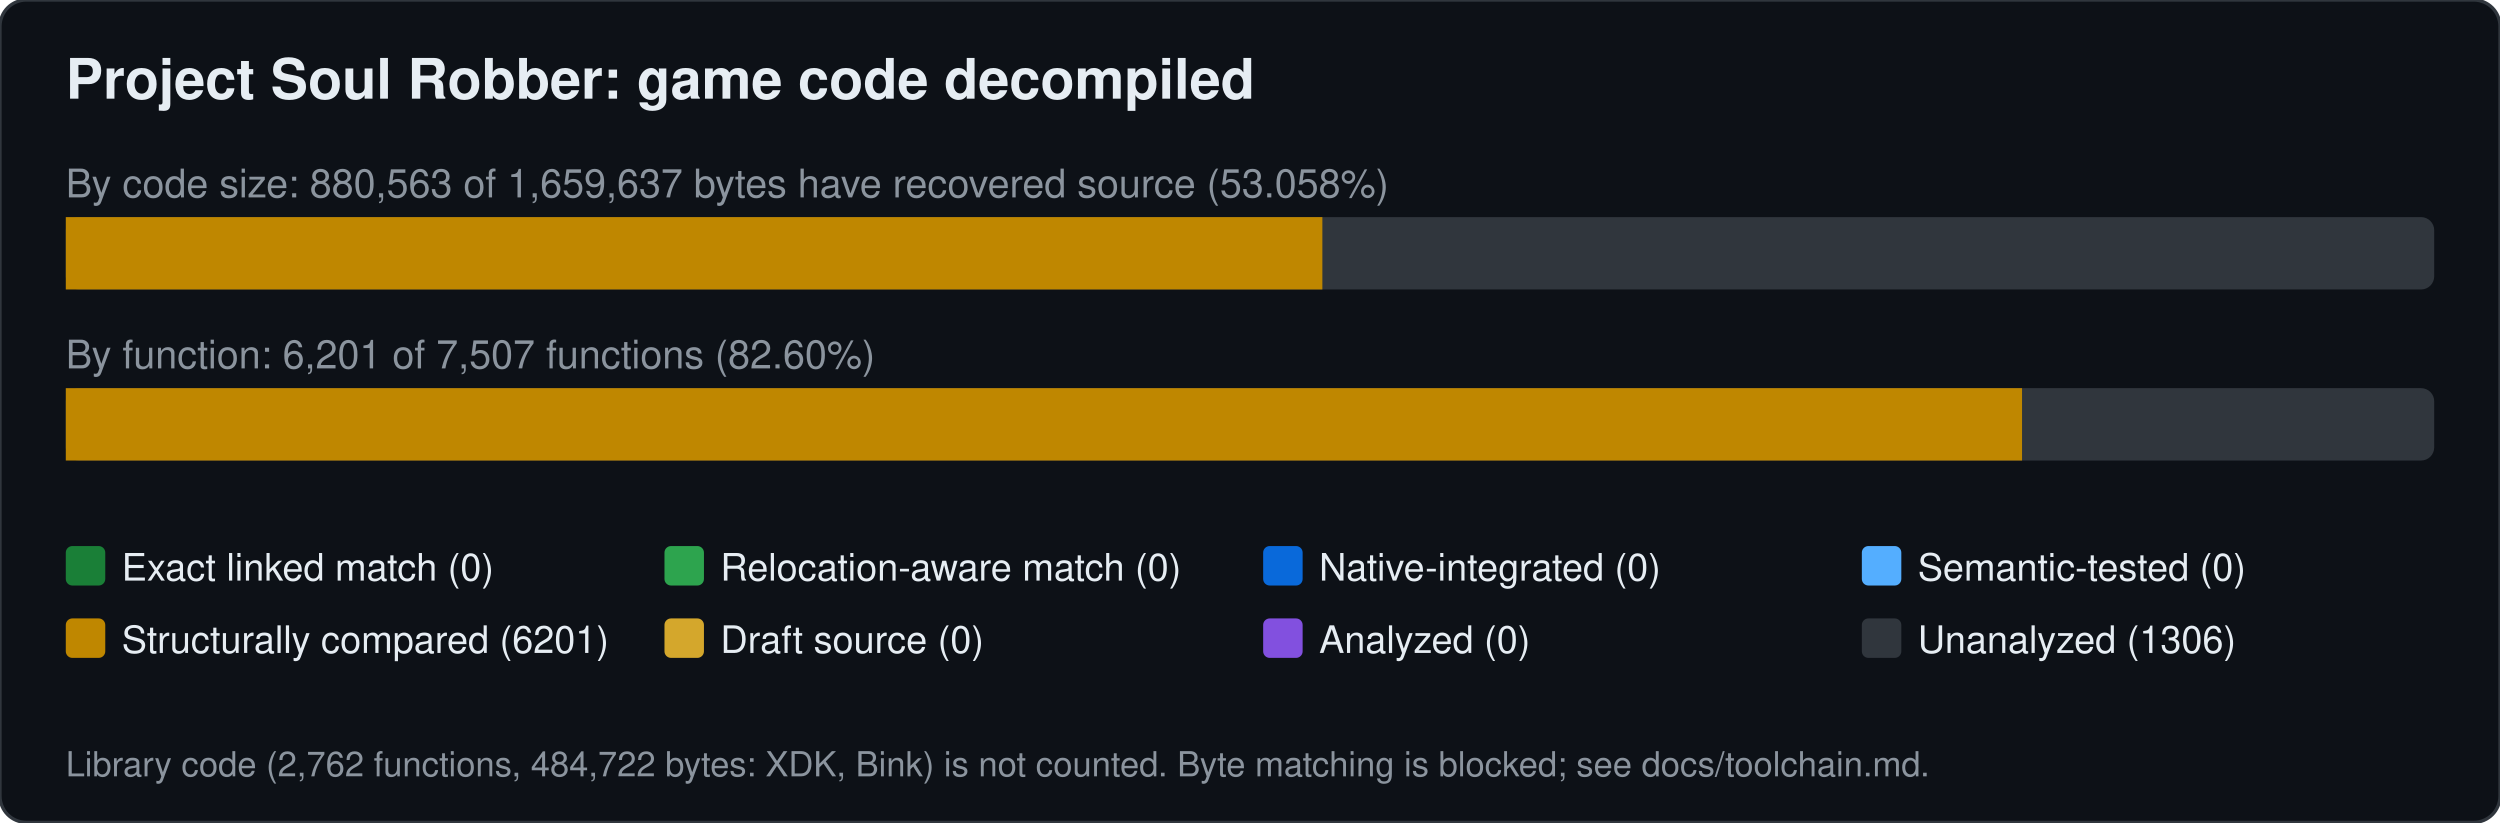
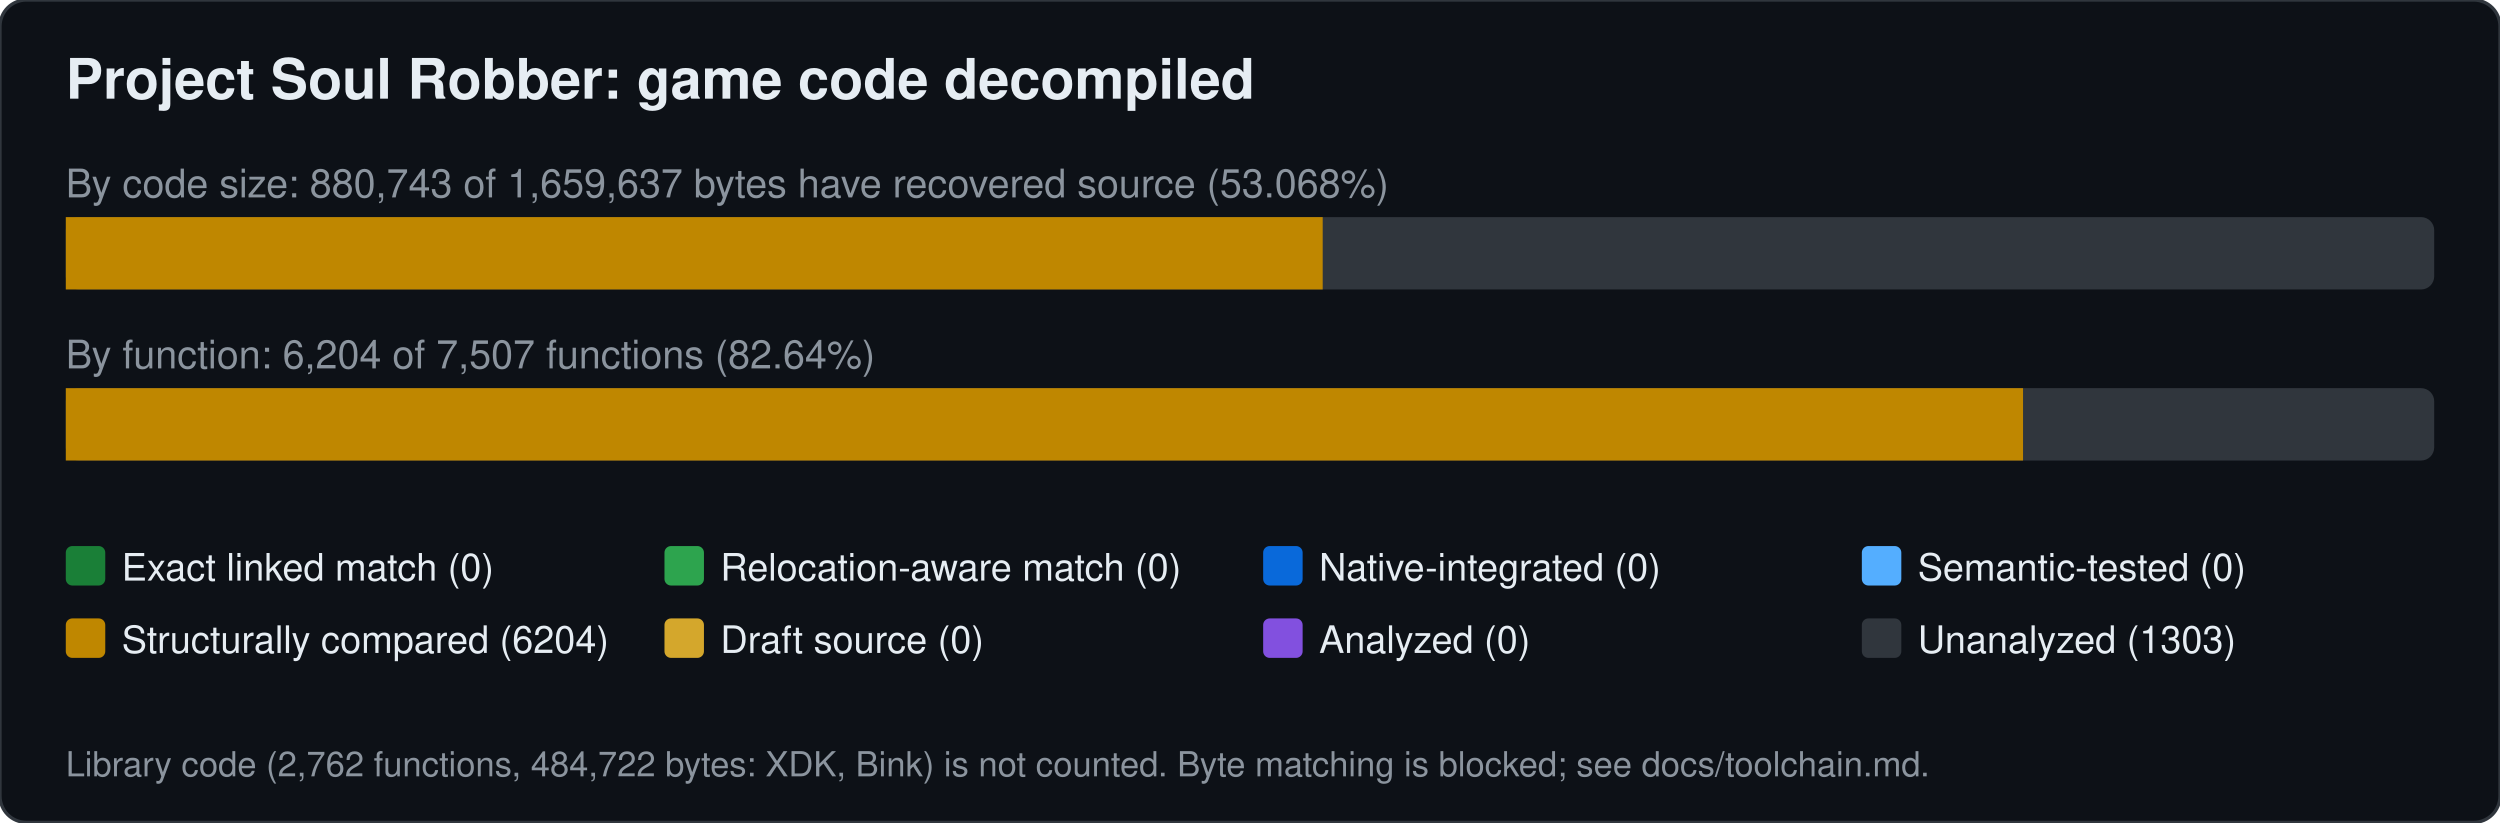
<svg xmlns="http://www.w3.org/2000/svg" width="760" height="250" viewBox="0 0 760 250" font-family="Segoe UI,Helvetica,Arial,sans-serif">
  <rect width="760" height="250" rx="8" fill="#0d1117" stroke="#30363d" />
  <text x="20" y="30" font-size="17" font-weight="600" fill="#e6edf3">Project Soul Robber: game code decompiled</text>
-   <text x="20" y="60" font-size="12" fill="#8b949e">By code size: 880,563 of 1,659,637 bytes have recovered source (53.058%)</text>
+   <text x="20" y="60" font-size="12" fill="#8b949e">By code size: 880,743 of 1,659,637 bytes have recovered source (53.068%)</text>
  <rect x="20" y="66" width="720" height="22" rx="4" fill="#30363d" />
-   <rect x="20.0" y="66" width="382.0" height="22" fill="#bf8700" />
-   <text x="20" y="112" font-size="12" fill="#8b949e">By function: 6,201 of 7,507 functions (82.60%)</text>
+   <rect x="20.0" y="66" width="382.1" height="22" fill="#bf8700" />
+   <text x="20" y="112" font-size="12" fill="#8b949e">By function: 6,204 of 7,507 functions (82.64%)</text>
  <rect x="20" y="118" width="720" height="22" rx="4" fill="#30363d" />
-   <rect x="20.0" y="118" width="594.7" height="22" fill="#bf8700" />
+   <rect x="20.0" y="118" width="595.0" height="22" fill="#bf8700" />
  <rect x="20" y="166" width="12" height="12" rx="2" fill="#1a7f37" />
  <text x="37" y="176.5" font-size="11.5" fill="#e6edf3">Exact linked match (0)</text>
  <rect x="202" y="166" width="12" height="12" rx="2" fill="#2da44e" />
  <text x="219" y="176.5" font-size="11.5" fill="#e6edf3">Relocation-aware match (0)</text>
  <rect x="384" y="166" width="12" height="12" rx="2" fill="#0969da" />
  <text x="401" y="176.5" font-size="11.5" fill="#e6edf3">Native-integrated (0)</text>
  <rect x="566" y="166" width="12" height="12" rx="2" fill="#54aeff" />
  <text x="583" y="176.5" font-size="11.5" fill="#e6edf3">Semantic-tested (0)</text>
  <rect x="20" y="188" width="12" height="12" rx="2" fill="#bf8700" />
-   <text x="37" y="198.5" font-size="11.5" fill="#e6edf3">Structurally compared (6201)</text>
+   <text x="37" y="198.5" font-size="11.5" fill="#e6edf3">Structurally compared (6204)</text>
  <rect x="202" y="188" width="12" height="12" rx="2" fill="#d4a72c" />
  <text x="219" y="198.5" font-size="11.5" fill="#e6edf3">Draft source (0)</text>
  <rect x="384" y="188" width="12" height="12" rx="2" fill="#8250df" />
  <text x="401" y="198.5" font-size="11.5" fill="#e6edf3">Analyzed (0)</text>
  <rect x="566" y="188" width="12" height="12" rx="2" fill="#30363d" />
-   <text x="583" y="198.5" font-size="11.5" fill="#e6edf3">Unanalyzed (1306)</text>
+   <text x="583" y="198.5" font-size="11.5" fill="#e6edf3">Unanalyzed (1303)</text>
  <text x="20" y="236" font-size="10.5" fill="#8b949e">Library code (2,762 functions, 484,722 bytes: XDK, Bink) is not counted. Byte matching is blocked; see docs/toolchain.md.</text>
</svg>
